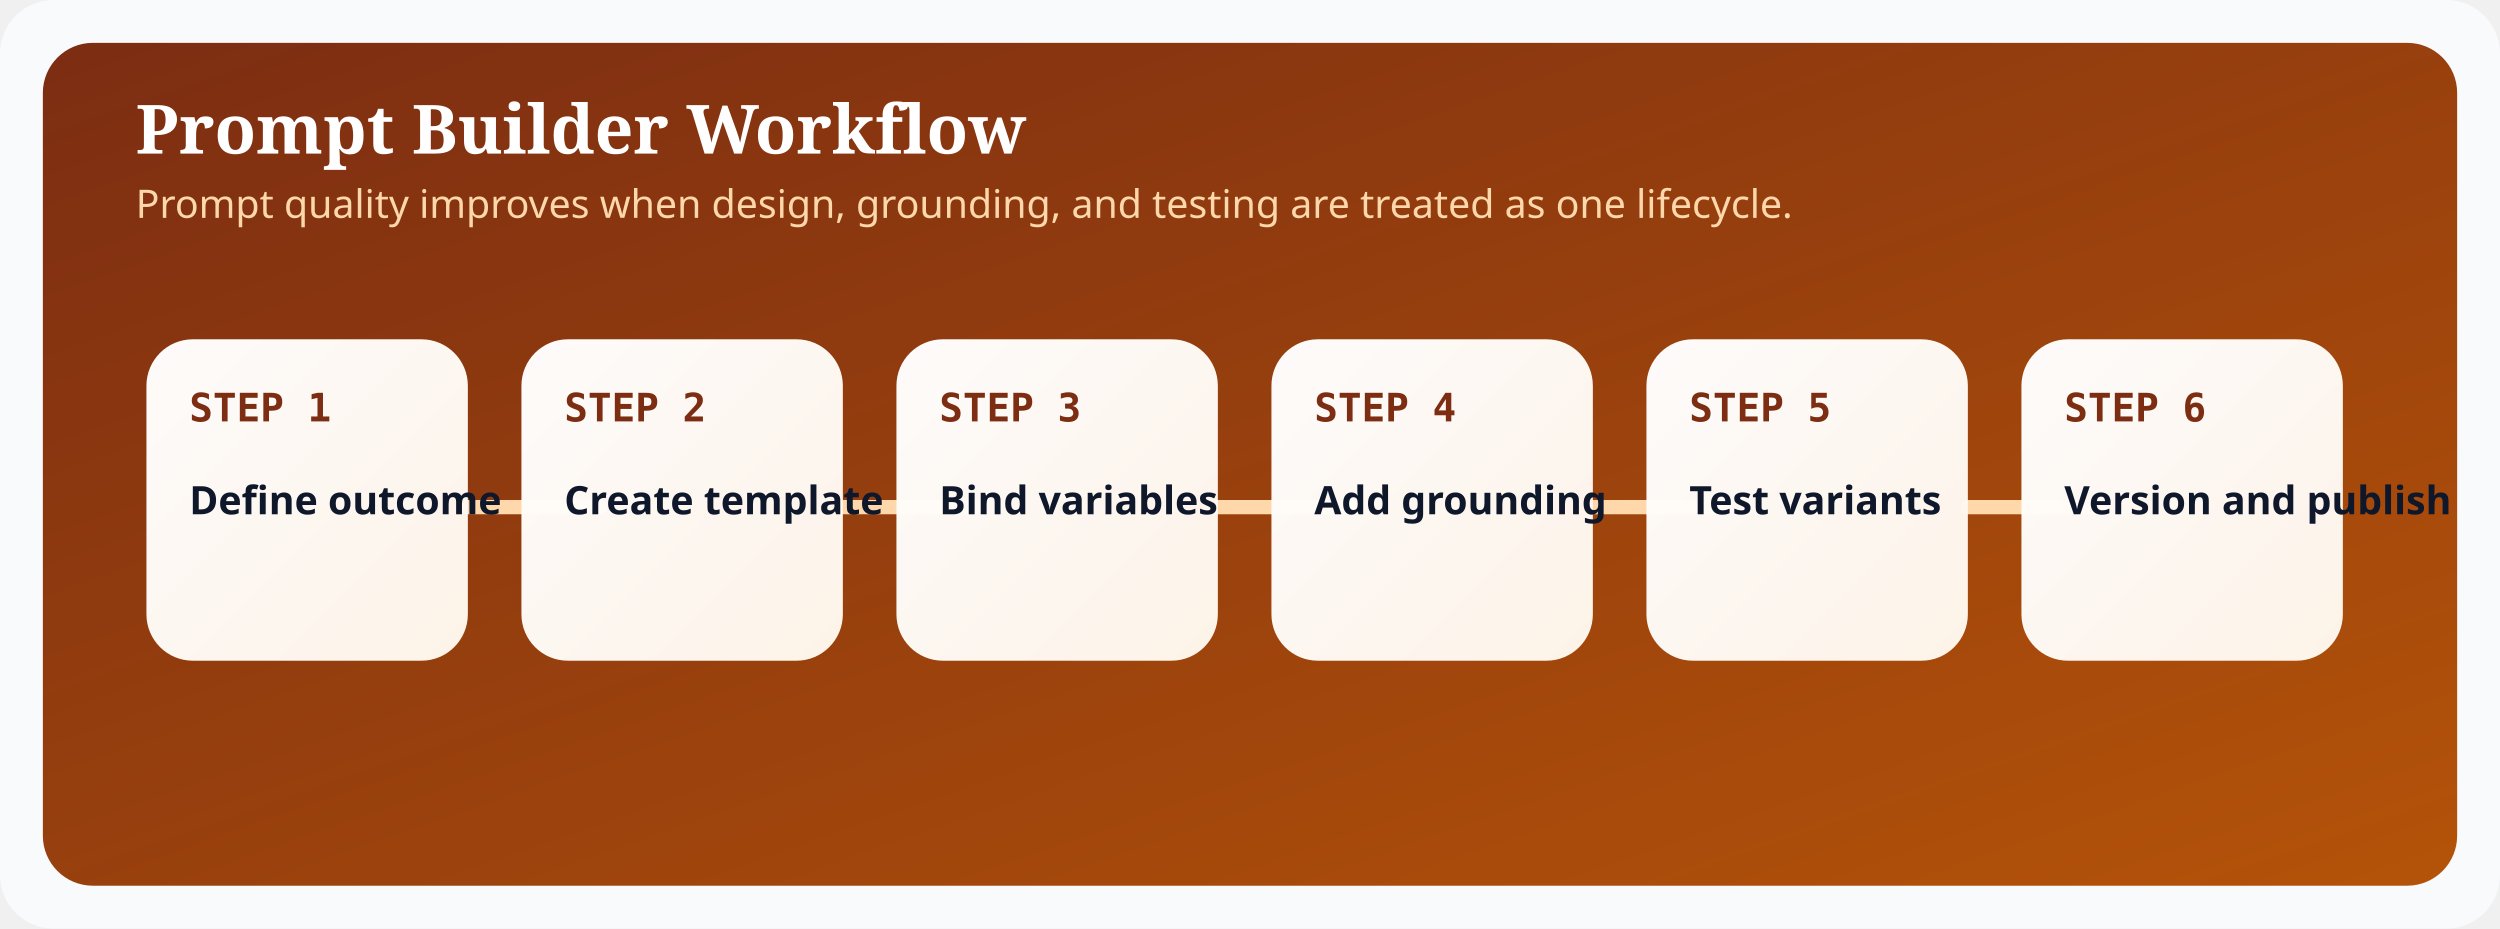
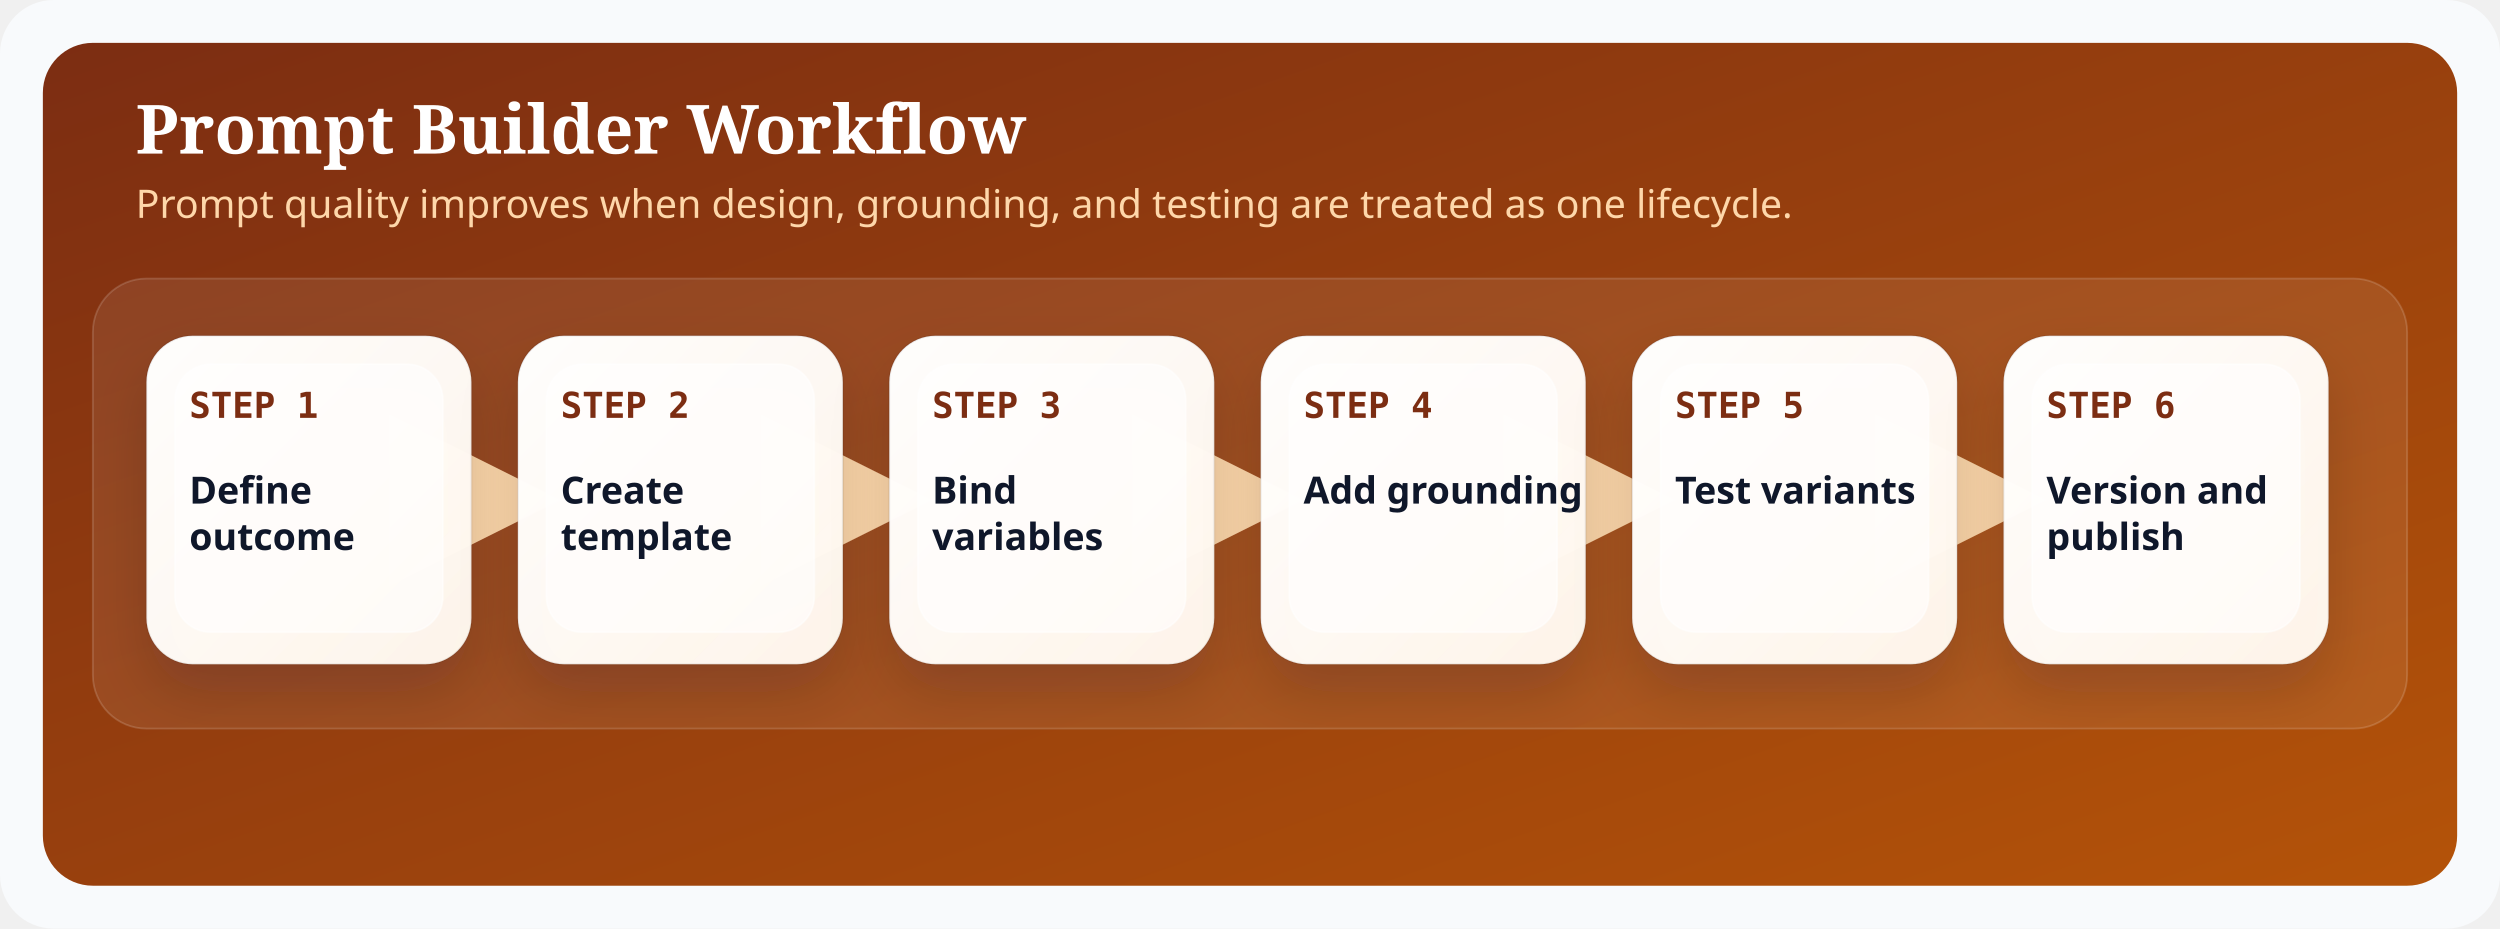
<svg xmlns="http://www.w3.org/2000/svg" width="1400" height="520" viewBox="0 0 1400 520" role="img" aria-labelledby="title desc">
  <defs>
    <linearGradient id="flowbg" x1="0%" x2="100%" y1="0%" y2="100%">
      <stop offset="0%" stop-color="#7c2d12" />
      <stop offset="100%" stop-color="#b45309" />
    </linearGradient>
    <linearGradient id="flowcard" x1="0%" x2="100%" y1="0%" y2="100%">
-       <stop offset="0%" stop-color="#ffffff" stop-opacity="0.98" />
+       <stop offset="0%" stop-color="#ffffff" stop-opacity="0.99" />
      <stop offset="100%" stop-color="#fff7ed" stop-opacity="0.98" />
    </linearGradient>
+     <filter id="flowshadow" x="-20%" y="-20%" width="140%" height="140%">
+       <feDropShadow dx="0" dy="16" stdDeviation="16" flood-color="#0f172a" flood-opacity="0.16" />
+     </filter>
+     <marker id="flowarrow" markerWidth="12" markerHeight="12" refX="9" refY="6" orient="auto">
+       <path d="M0,0 L12,6 L0,12 z" fill="#fed7aa" />
+     </marker>
  </defs>
  <rect width="1400" height="520" rx="30" fill="#f8fafc" />
  <rect x="24" y="24" width="1352" height="472" rx="28" fill="url(#flowbg)" />
+   <rect x="52" y="156" width="1296" height="252" rx="30" fill="rgba(255,255,255,0.08)" stroke="rgba(255,255,255,0.16)" />
  <text x="76" y="86" font-family="'Merriweather', serif" font-size="38" fill="#ffffff" font-weight="700">Prompt Builder Workflow</text>
  <text x="76" y="122" font-family="'Source Sans 3', sans-serif" font-size="22" fill="#fed7aa">Prompt quality improves when design, grounding, and testing are treated as one lifecycle.</text>
-   <path d="M262 284 H336" stroke="#fed7aa" stroke-width="8" stroke-linecap="round" />
-   <path d="M472 284 H546" stroke="#fed7aa" stroke-width="8" stroke-linecap="round" />
-   <path d="M682 284 H756" stroke="#fed7aa" stroke-width="8" stroke-linecap="round" />
-   <path d="M892 284 H966" stroke="#fed7aa" stroke-width="8" stroke-linecap="round" />
-   <path d="M1102 284 H1176" stroke="#fed7aa" stroke-width="8" stroke-linecap="round" />
-   <rect x="82" y="190" width="180" height="180" rx="26" fill="url(#flowcard)" />
-   <rect x="292" y="190" width="180" height="180" rx="26" fill="url(#flowcard)" />
-   <rect x="502" y="190" width="180" height="180" rx="26" fill="url(#flowcard)" />
-   <rect x="712" y="190" width="180" height="180" rx="26" fill="url(#flowcard)" />
-   <rect x="922" y="190" width="180" height="180" rx="26" fill="url(#flowcard)" />
-   <rect x="1132" y="190" width="180" height="180" rx="26" fill="url(#flowcard)" />
-   <text x="106" y="236" font-family="'IBM Plex Mono', monospace" font-size="22" fill="#7c2d12" font-weight="700">STEP 1</text>
-   <text x="316" y="236" font-family="'IBM Plex Mono', monospace" font-size="22" fill="#7c2d12" font-weight="700">STEP 2</text>
-   <text x="526" y="236" font-family="'IBM Plex Mono', monospace" font-size="22" fill="#7c2d12" font-weight="700">STEP 3</text>
-   <text x="736" y="236" font-family="'IBM Plex Mono', monospace" font-size="22" fill="#7c2d12" font-weight="700">STEP 4</text>
-   <text x="946" y="236" font-family="'IBM Plex Mono', monospace" font-size="22" fill="#7c2d12" font-weight="700">STEP 5</text>
-   <text x="1156" y="236" font-family="'IBM Plex Mono', monospace" font-size="22" fill="#7c2d12" font-weight="700">STEP 6</text>
-   <text x="106" y="288" font-family="'Source Sans 3', sans-serif" font-size="22" fill="#0f172a" font-weight="700">Define outcome</text>
-   <text x="316" y="288" font-family="'Source Sans 3', sans-serif" font-size="22" fill="#0f172a" font-weight="700">Create template</text>
-   <text x="526" y="288" font-family="'Source Sans 3', sans-serif" font-size="22" fill="#0f172a" font-weight="700">Bind variables</text>
-   <text x="736" y="288" font-family="'Source Sans 3', sans-serif" font-size="22" fill="#0f172a" font-weight="700">Add grounding</text>
-   <text x="946" y="288" font-family="'Source Sans 3', sans-serif" font-size="22" fill="#0f172a" font-weight="700">Test variants</text>
-   <text x="1156" y="288" font-family="'Source Sans 3', sans-serif" font-size="22" fill="#0f172a" font-weight="700">Version and publish</text>
+   <path d="M264 280 H290" stroke="#fed7aa" stroke-width="8" stroke-linecap="round" marker-end="url(#flowarrow)" />
+   <path d="M472 280 H498" stroke="#fed7aa" stroke-width="8" stroke-linecap="round" marker-end="url(#flowarrow)" />
+   <path d="M680 280 H706" stroke="#fed7aa" stroke-width="8" stroke-linecap="round" marker-end="url(#flowarrow)" />
+   <path d="M888 280 H914" stroke="#fed7aa" stroke-width="8" stroke-linecap="round" marker-end="url(#flowarrow)" />
+   <path d="M1096 280 H1122" stroke="#fed7aa" stroke-width="8" stroke-linecap="round" marker-end="url(#flowarrow)" />
+   <g>
+     <rect x="82" y="188" width="182" height="184" rx="26" fill="url(#flowcard)" stroke="rgba(15,23,42,0.08)" filter="url(#flowshadow)" />
+     <rect x="98" y="204" width="150" height="150" rx="20" fill="rgba(255,255,255,0.58)" stroke="rgba(255,255,255,0.5)" />
+     <text x="106" y="234" font-family="'IBM Plex Mono', monospace" font-size="20" fill="#7c2d12" font-weight="700">STEP 1</text>
+     <text x="106" y="282" font-family="'Source Sans 3', sans-serif" font-size="21" fill="#0f172a" font-weight="700">
+       <tspan x="106" dy="0">Define</tspan>
+       <tspan x="106" dy="26">outcome</tspan>
+     </text>
+   </g>
+   <g>
+     <rect x="290" y="188" width="182" height="184" rx="26" fill="url(#flowcard)" stroke="rgba(15,23,42,0.08)" filter="url(#flowshadow)" />
+     <rect x="306" y="204" width="150" height="150" rx="20" fill="rgba(255,255,255,0.58)" stroke="rgba(255,255,255,0.5)" />
+     <text x="314" y="234" font-family="'IBM Plex Mono', monospace" font-size="20" fill="#7c2d12" font-weight="700">STEP 2</text>
+     <text x="314" y="282" font-family="'Source Sans 3', sans-serif" font-size="21" fill="#0f172a" font-weight="700">
+       <tspan x="314" dy="0">Create</tspan>
+       <tspan x="314" dy="26">template</tspan>
+     </text>
+   </g>
+   <g>
+     <rect x="498" y="188" width="182" height="184" rx="26" fill="url(#flowcard)" stroke="rgba(15,23,42,0.08)" filter="url(#flowshadow)" />
+     <rect x="514" y="204" width="150" height="150" rx="20" fill="rgba(255,255,255,0.58)" stroke="rgba(255,255,255,0.5)" />
+     <text x="522" y="234" font-family="'IBM Plex Mono', monospace" font-size="20" fill="#7c2d12" font-weight="700">STEP 3</text>
+     <text x="522" y="282" font-family="'Source Sans 3', sans-serif" font-size="21" fill="#0f172a" font-weight="700">
+       <tspan x="522" dy="0">Bind</tspan>
+       <tspan x="522" dy="26">variables</tspan>
+     </text>
+   </g>
+   <g>
+     <rect x="706" y="188" width="182" height="184" rx="26" fill="url(#flowcard)" stroke="rgba(15,23,42,0.08)" filter="url(#flowshadow)" />
+     <rect x="722" y="204" width="150" height="150" rx="20" fill="rgba(255,255,255,0.58)" stroke="rgba(255,255,255,0.5)" />
+     <text x="730" y="234" font-family="'IBM Plex Mono', monospace" font-size="20" fill="#7c2d12" font-weight="700">STEP 4</text>
+     <text x="730" y="282" font-family="'Source Sans 3', sans-serif" font-size="21" fill="#0f172a" font-weight="700">
+       <tspan x="730" dy="0">Add grounding</tspan>
+     </text>
+   </g>
+   <g>
+     <rect x="914" y="188" width="182" height="184" rx="26" fill="url(#flowcard)" stroke="rgba(15,23,42,0.08)" filter="url(#flowshadow)" />
+     <rect x="930" y="204" width="150" height="150" rx="20" fill="rgba(255,255,255,0.58)" stroke="rgba(255,255,255,0.5)" />
+     <text x="938" y="234" font-family="'IBM Plex Mono', monospace" font-size="20" fill="#7c2d12" font-weight="700">STEP 5</text>
+     <text x="938" y="282" font-family="'Source Sans 3', sans-serif" font-size="21" fill="#0f172a" font-weight="700">
+       <tspan x="938" dy="0">Test variants</tspan>
+     </text>
+   </g>
+   <g>
+     <rect x="1122" y="188" width="182" height="184" rx="26" fill="url(#flowcard)" stroke="rgba(15,23,42,0.08)" filter="url(#flowshadow)" />
+     <rect x="1138" y="204" width="150" height="150" rx="20" fill="rgba(255,255,255,0.58)" stroke="rgba(255,255,255,0.5)" />
+     <text x="1146" y="234" font-family="'IBM Plex Mono', monospace" font-size="20" fill="#7c2d12" font-weight="700">STEP 6</text>
+     <text x="1146" y="282" font-family="'Source Sans 3', sans-serif" font-size="21" fill="#0f172a" font-weight="700">
+       <tspan x="1146" dy="0">Version and</tspan>
+       <tspan x="1146" dy="26">publish</tspan>
+     </text>
+   </g>
</svg>
